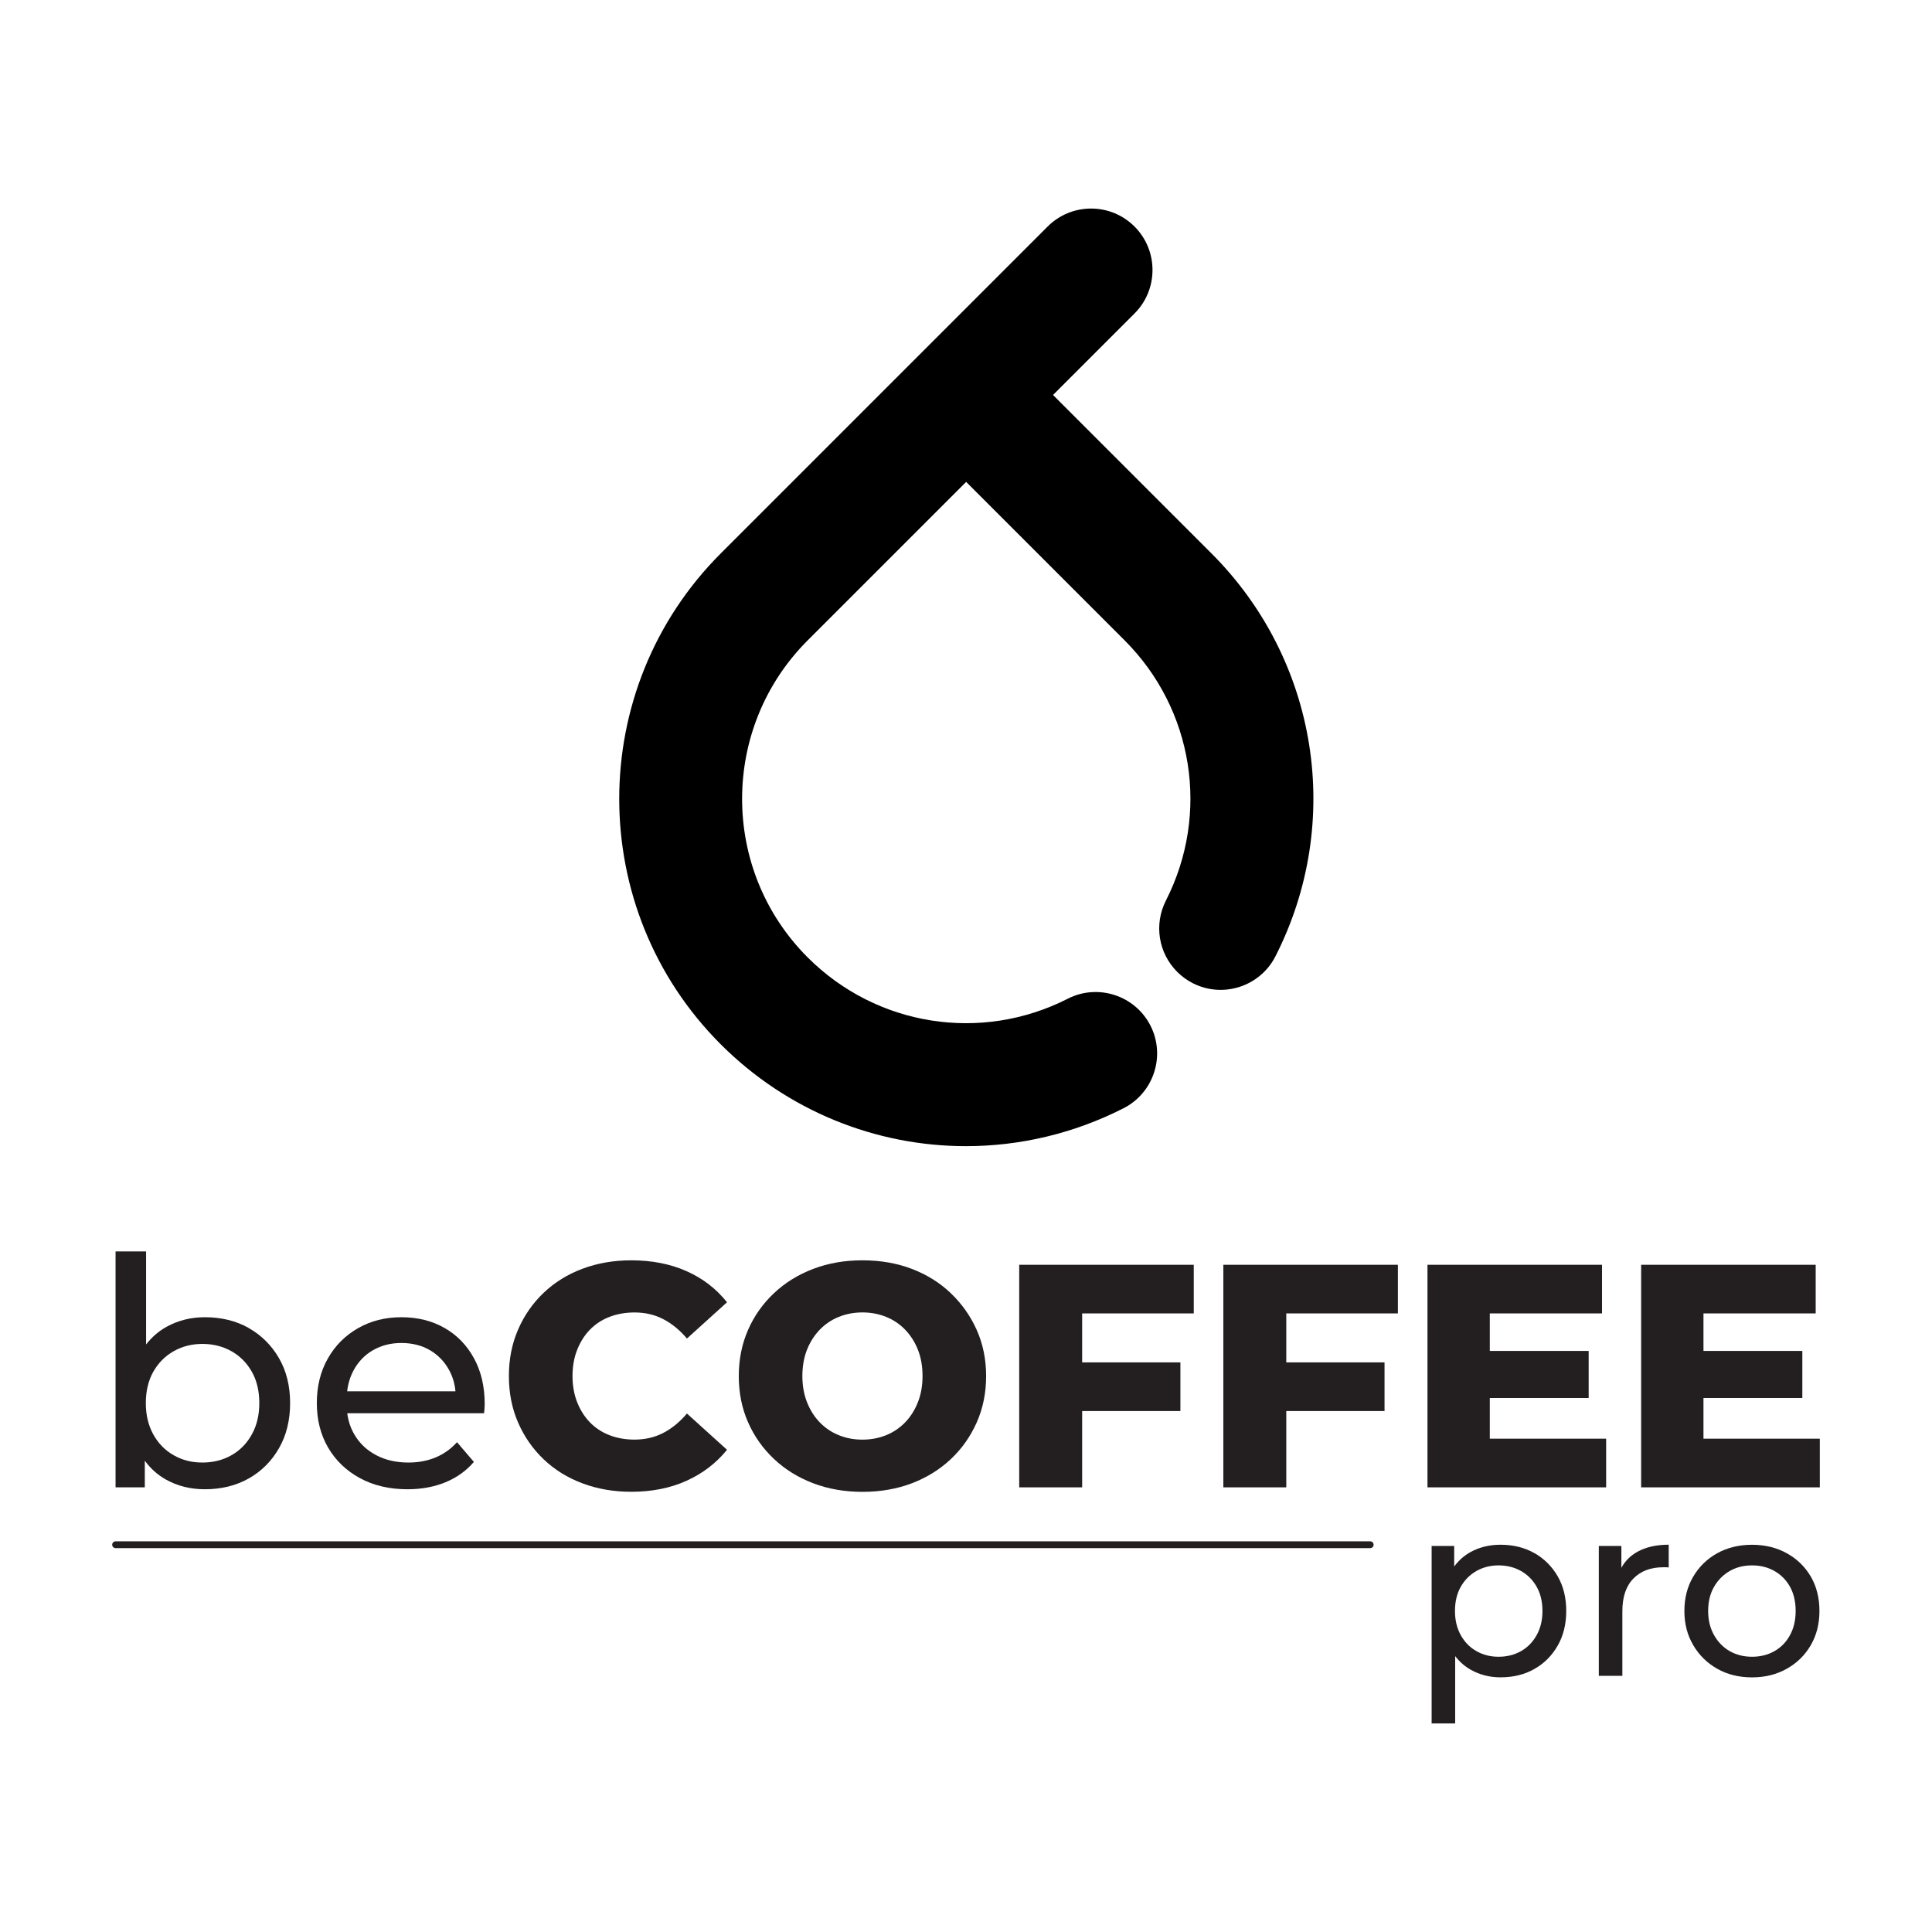
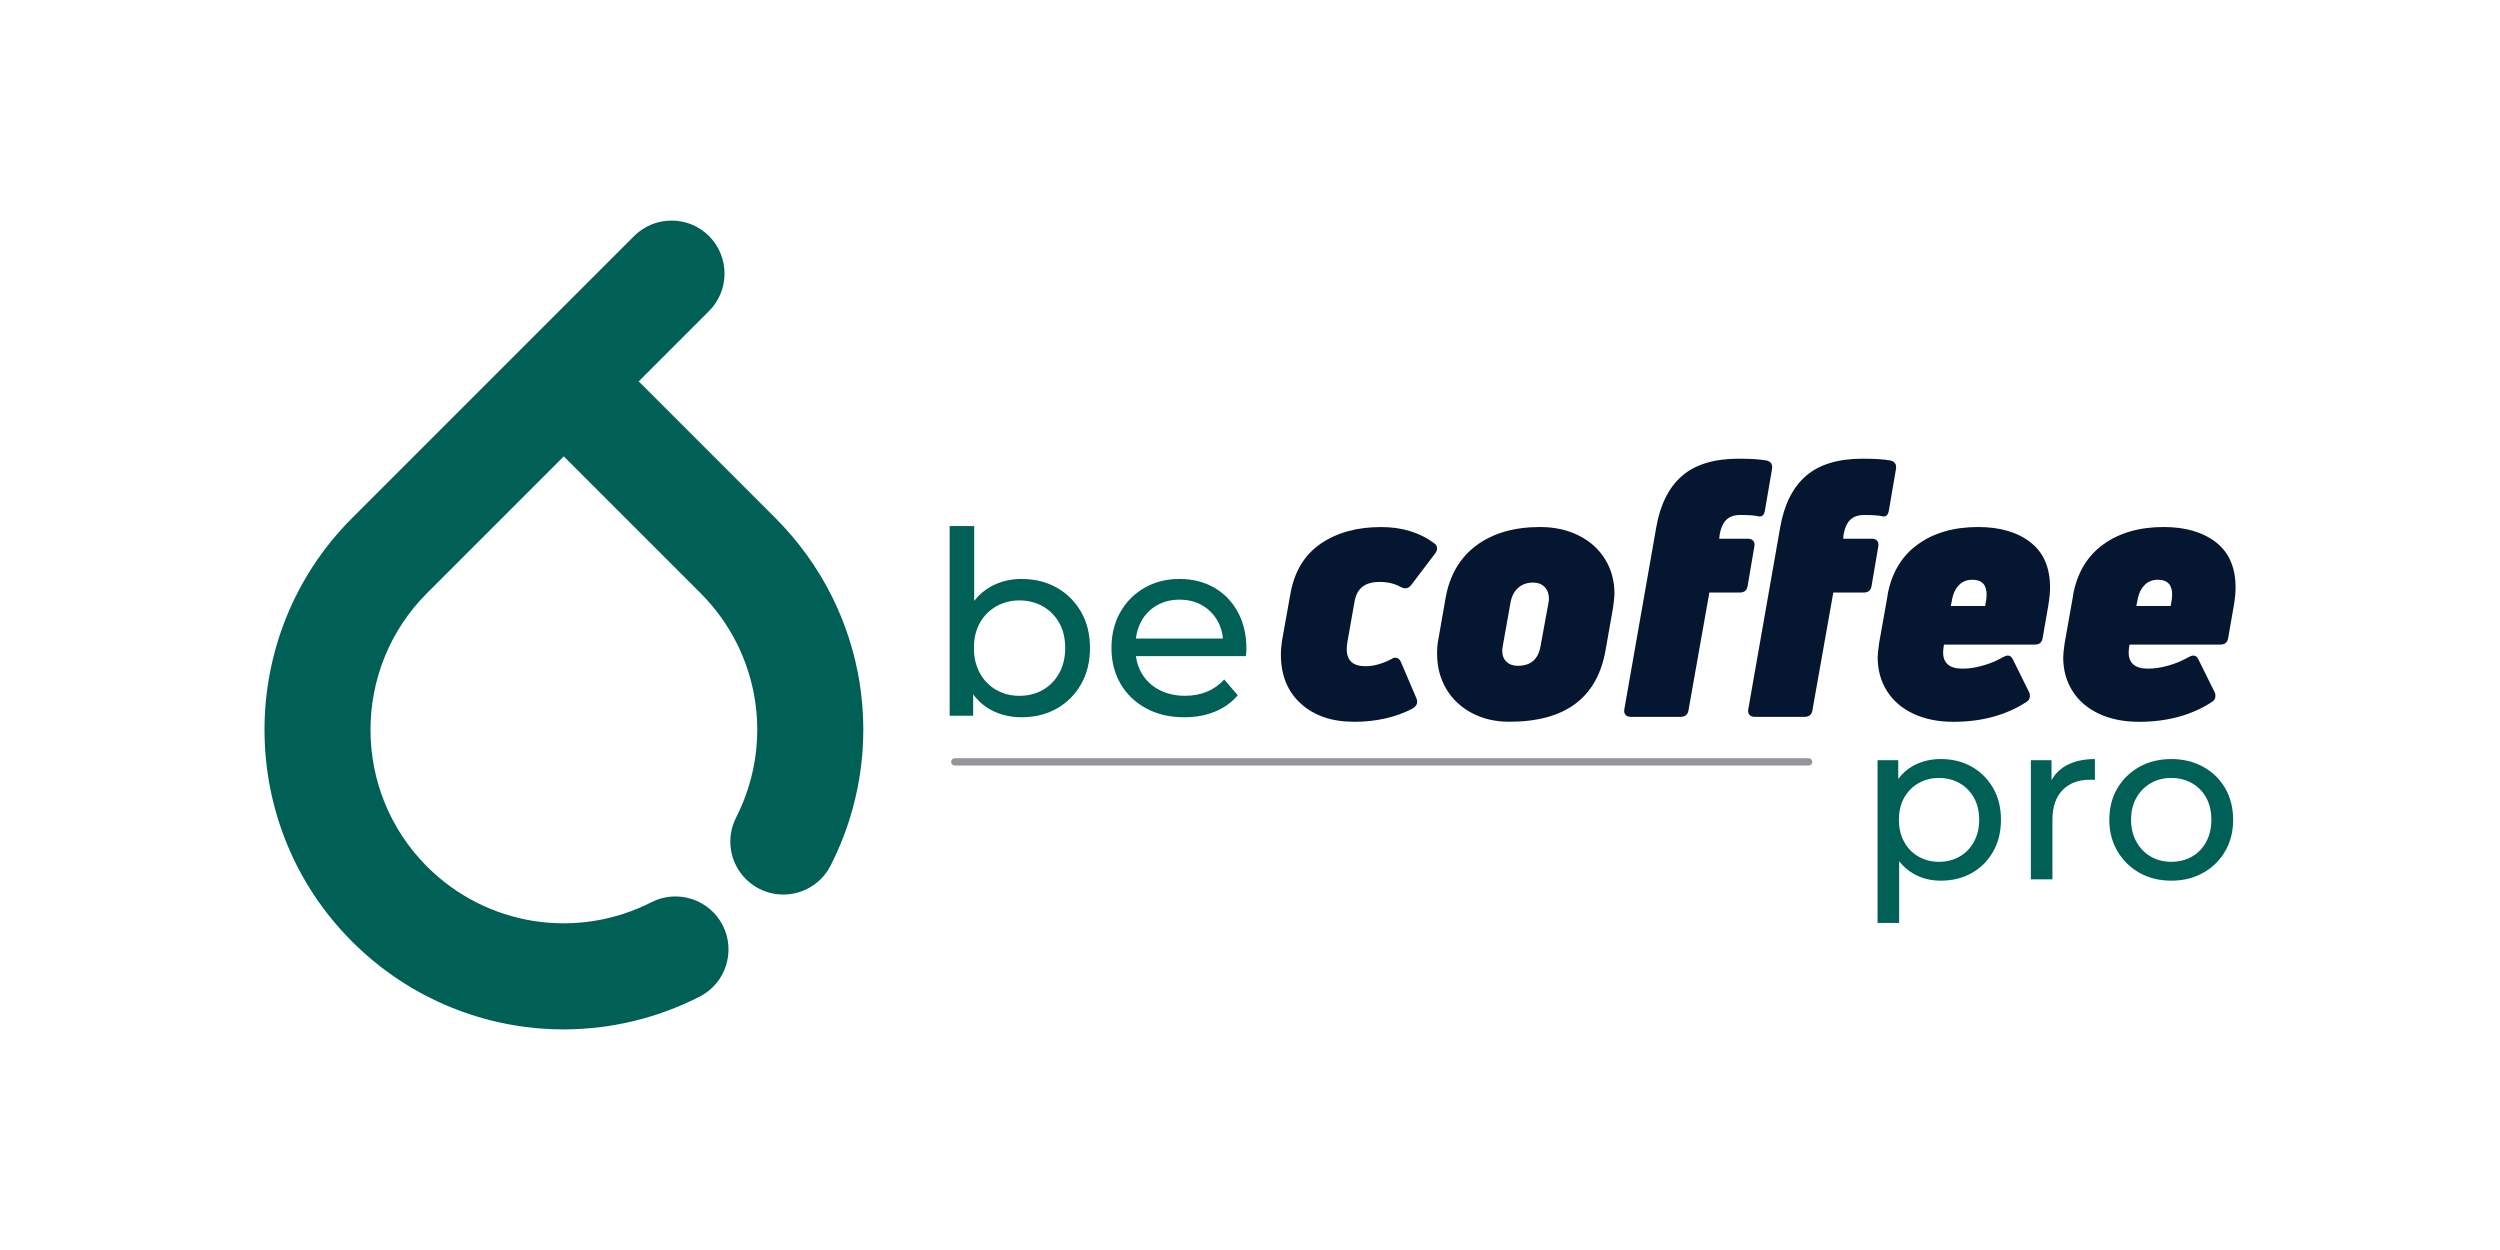
- <svg xmlns="http://www.w3.org/2000/svg" id="Capa_1" data-name="Capa 1" width="200mm" height="200mm" viewBox="0 0 566.93 566.93">
+ <svg xmlns="http://www.w3.org/2000/svg" id="Capa_1" data-name="Capa 1" width="300mm" height="150mm" viewBox="0 0 850.39 425.2">
+   <path d="M263.77,176.24l-46.51-46.51,23.92-23.92c7.03-7.03,7.03-18.47,0-25.5-3.41-3.41-7.94-5.28-12.75-5.28s-9.35,1.88-12.75,5.28l-95.93,95.93c-39.71,39.71-39.71,104.32,0,144.03,19.61,19.61,45.59,29.89,71.96,29.89,15.7,0,31.54-3.64,46.25-11.13,8.86-4.51,12.4-15.39,7.89-24.25h0c-4.52-8.86-15.4-12.4-24.25-7.89-25.46,12.96-56.13,8.09-76.34-12.12-25.65-25.65-25.65-67.38,0-93.02l46.51-46.51,46.51,46.51c20.21,20.21,25.07,50.88,12.11,76.34-3.55,6.98-2.22,15.4,3.32,20.93,1.34,1.34,2.87,2.45,4.57,3.32,8.86,4.51,19.74.97,24.25-7.89,20.07-39.42,12.53-86.92-18.76-118.21Z" fill="#006056" stroke-width="0" />
  <g>
    <g>
-       <path d="M73.01,389.7c-3.73-2.11-8.02-3.17-12.88-3.17-4.11,0-7.85.93-11.24,2.8-2.33,1.28-4.33,3.02-6.02,5.19v-27.3h-8.96v69.23h8.58v-7.82c1.7,2.32,3.76,4.17,6.2,5.53,3.39,1.9,7.2,2.85,11.43,2.85,4.85,0,9.14-1.06,12.88-3.17,3.73-2.11,6.69-5.07,8.86-8.86,2.18-3.79,3.27-8.21,3.27-13.25s-1.09-9.44-3.27-13.2c-2.18-3.76-5.13-6.7-8.86-8.82ZM73.9,420.91c-1.46,2.64-3.45,4.68-5.97,6.11-2.52,1.43-5.36,2.15-8.54,2.15s-5.92-.71-8.44-2.15c-2.52-1.43-4.51-3.47-5.97-6.11-1.46-2.64-2.19-5.71-2.19-9.19s.73-6.61,2.19-9.19c1.46-2.58,3.45-4.59,5.97-6.02,2.52-1.43,5.33-2.15,8.44-2.15s6.02.72,8.54,2.15c2.52,1.43,4.51,3.44,5.97,6.02,1.46,2.58,2.19,5.64,2.19,9.19s-.73,6.55-2.19,9.19Z" fill="#231f20" stroke-width="0" />
-       <path d="M130.48,389.7c-3.67-2.11-7.9-3.17-12.69-3.17s-8.97,1.07-12.74,3.22c-3.76,2.15-6.72,5.12-8.86,8.91-2.15,3.79-3.22,8.15-3.22,13.06s1.1,9.27,3.31,13.06c2.21,3.79,5.32,6.78,9.33,8.96,4.01,2.18,8.66,3.27,13.95,3.27,4.11,0,7.82-.68,11.15-2.05,3.33-1.37,6.11-3.36,8.35-5.97l-4.95-5.79c-1.8,1.99-3.9,3.48-6.3,4.48-2.4,1-5.05,1.49-7.98,1.49-3.55,0-6.69-.71-9.42-2.15-2.74-1.43-4.87-3.44-6.39-6.02-1.12-1.9-1.83-4-2.12-6.3h40.14c.06-.43.11-.9.14-1.4.03-.5.05-.93.05-1.31,0-5.1-1.04-9.56-3.13-13.39-2.08-3.83-4.96-6.8-8.63-8.91ZM109.49,396.19c2.43-1.4,5.19-2.1,8.3-2.1s5.96.7,8.35,2.1c2.39,1.4,4.28,3.34,5.64,5.83,1.04,1.89,1.66,3.97,1.87,6.25h-31.78c.26-2.26.9-4.33,1.91-6.2,1.37-2.52,3.27-4.48,5.69-5.88Z" fill="#231f20" stroke-width="0" />
-       <path d="M173.08,390.22c1.59-1.65,3.5-2.91,5.74-3.78,2.24-.87,4.7-1.31,7.37-1.31,3.11,0,5.92.65,8.44,1.96,2.52,1.31,4.84,3.2,6.95,5.69l11.76-10.64c-3.17-3.98-7.14-7.03-11.9-9.14-4.76-2.11-10.16-3.17-16.19-3.17-5.16,0-9.94.83-14.32,2.47s-8.18,4-11.38,7.04c-3.2,3.05-5.71,6.64-7.51,10.78-1.8,4.14-2.71,8.69-2.71,13.67s.9,9.53,2.71,13.67c1.8,4.14,4.31,7.73,7.51,10.78,3.2,3.05,7,5.4,11.38,7.04,4.39,1.65,9.16,2.47,14.32,2.47,6.03,0,11.43-1.07,16.19-3.22,4.76-2.15,8.72-5.18,11.9-9.1l-11.76-10.64c-2.12,2.49-4.43,4.38-6.95,5.69-2.52,1.31-5.33,1.96-8.44,1.96-2.67,0-5.13-.43-7.37-1.31-2.24-.87-4.15-2.13-5.74-3.78-1.59-1.65-2.83-3.62-3.73-5.92-.9-2.3-1.35-4.85-1.35-7.65s.45-5.35,1.35-7.65c.9-2.3,2.15-4.28,3.73-5.92Z" fill="#231f20" stroke-width="0" />
-       <path d="M279.02,379.49c-3.23-3.08-7.04-5.46-11.43-7.14-4.39-1.68-9.22-2.52-14.51-2.52s-10.05.84-14.46,2.52c-4.42,1.68-8.26,4.06-11.52,7.14-3.27,3.08-5.8,6.67-7.6,10.78-1.8,4.11-2.71,8.62-2.71,13.53s.9,9.42,2.71,13.53c1.8,4.11,4.34,7.7,7.6,10.78,3.27,3.08,7.11,5.46,11.52,7.14,4.42,1.68,9.24,2.52,14.46,2.52s10.12-.84,14.51-2.52c4.39-1.68,8.19-4.04,11.43-7.09,3.23-3.05,5.77-6.64,7.6-10.78,1.83-4.14,2.75-8.66,2.75-13.57s-.92-9.42-2.75-13.53c-1.84-4.11-4.37-7.7-7.6-10.78ZM269.36,411.44c-.9,2.3-2.15,4.28-3.73,5.92-1.59,1.65-3.45,2.91-5.6,3.78-2.15.87-4.46,1.31-6.95,1.31s-4.8-.43-6.95-1.31c-2.15-.87-4.01-2.13-5.6-3.78-1.59-1.65-2.83-3.62-3.73-5.92-.9-2.3-1.35-4.85-1.35-7.65s.45-5.43,1.35-7.7c.9-2.27,2.15-4.23,3.73-5.88,1.59-1.65,3.45-2.91,5.6-3.78,2.15-.87,4.46-1.31,6.95-1.31s4.8.44,6.95,1.31c2.15.87,4.01,2.13,5.6,3.78,1.59,1.65,2.83,3.61,3.73,5.88.9,2.27,1.35,4.84,1.35,7.7s-.45,5.35-1.35,7.65Z" fill="#231f20" stroke-width="0" />
-       <polygon points="299.08 436.45 317.55 436.45 317.55 414.06 346.38 414.06 346.38 399.78 317.55 399.78 317.55 385.41 350.3 385.41 350.3 371.14 299.08 371.14 299.08 436.45" fill="#231f20" stroke-width="0" />
-       <polygon points="358.98 436.45 377.45 436.45 377.45 414.06 406.28 414.06 406.28 399.78 377.45 399.78 377.45 385.41 410.2 385.41 410.2 371.14 358.98 371.14 358.98 436.45" fill="#231f20" stroke-width="0" />
-       <polygon points="437.17 410.23 466.18 410.23 466.18 396.42 437.17 396.42 437.17 385.41 470.1 385.41 470.1 371.14 418.88 371.14 418.88 436.45 471.31 436.45 471.31 422.17 437.17 422.17 437.17 410.23" fill="#231f20" stroke-width="0" />
-       <polygon points="499.87 422.17 499.87 410.23 528.88 410.23 528.88 396.42 499.87 396.42 499.87 385.41 532.8 385.41 532.8 371.14 481.58 371.14 481.58 436.45 534.01 436.45 534.01 422.17 499.87 422.17" fill="#231f20" stroke-width="0" />
+       <path d="M359.47,199.9c-3.48-1.97-7.48-2.96-12-2.96-3.83,0-7.32.87-10.48,2.61-2.17,1.2-4.04,2.82-5.61,4.83v-25.44h-8.35v64.52h8v-7.29c1.58,2.16,3.51,3.88,5.78,5.16,3.16,1.77,6.71,2.65,10.65,2.65,4.52,0,8.52-.98,12-2.96,3.48-1.97,6.23-4.72,8.26-8.26,2.03-3.54,3.04-7.65,3.04-12.35s-1.01-8.8-3.04-12.3c-2.03-3.51-4.78-6.25-8.26-8.22ZM360.29,228.99c-1.36,2.46-3.22,4.36-5.57,5.7-2.35,1.33-5,2-7.96,2s-5.52-.67-7.87-2c-2.35-1.33-4.2-3.23-5.57-5.7-1.36-2.46-2.04-5.32-2.04-8.57s.68-6.16,2.04-8.57c1.36-2.4,3.22-4.27,5.57-5.61,2.35-1.33,4.97-2,7.87-2s5.61.67,7.96,2c2.35,1.33,4.2,3.2,5.57,5.61,1.36,2.41,2.04,5.26,2.04,8.57s-.68,6.1-2.04,8.57Z" fill="#006056" stroke-width="0" />
+       <path d="M413.03,199.9c-3.42-1.97-7.36-2.96-11.83-2.96s-8.36,1-11.87,3c-3.51,2-6.26,4.77-8.26,8.31-2,3.54-3,7.6-3,12.17s1.03,8.64,3.09,12.18c2.06,3.54,4.96,6.32,8.7,8.35,3.74,2.03,8.07,3.04,13,3.04,3.83,0,7.29-.64,10.39-1.91,3.1-1.27,5.7-3.13,7.78-5.57l-4.61-5.39c-1.68,1.86-3.64,3.25-5.87,4.17-2.23.93-4.71,1.39-7.44,1.39-3.3,0-6.23-.67-8.78-2-2.55-1.33-4.54-3.2-5.96-5.61-1.05-1.77-1.7-3.73-1.98-5.87h37.41c.06-.41.1-.84.13-1.3.03-.46.04-.87.04-1.22,0-4.75-.97-8.91-2.91-12.48-1.94-3.57-4.62-6.33-8.04-8.31ZM393.47,205.94c2.26-1.3,4.84-1.96,7.74-1.96s5.55.65,7.78,1.96c2.23,1.3,3.99,3.12,5.26,5.43.97,1.76,1.55,3.7,1.75,5.83h-29.62c.24-2.11.84-4.04,1.78-5.78,1.27-2.35,3.04-4.17,5.3-5.48Z" fill="#006056" stroke-width="0" />
    </g>
-     <path d="M355.51,162.41l-46.51-46.51,23.92-23.92c7.03-7.03,7.03-18.47,0-25.5-3.41-3.41-7.94-5.28-12.75-5.28s-9.35,1.88-12.75,5.28l-95.93,95.93c-39.71,39.71-39.71,104.32,0,144.03,19.61,19.61,45.59,29.89,71.96,29.89,15.7,0,31.54-3.64,46.25-11.13,8.86-4.51,12.4-15.39,7.89-24.25h0c-4.52-8.86-15.4-12.4-24.25-7.89-25.46,12.96-56.13,8.09-76.34-12.12-25.65-25.65-25.65-67.38,0-93.02l46.51-46.51,46.51,46.51c20.21,20.21,25.07,50.88,12.11,76.34-3.55,6.98-2.22,15.4,3.32,20.93,1.34,1.34,2.87,2.45,4.57,3.32,8.86,4.51,19.74.97,24.25-7.89,20.07-39.42,12.53-86.92-18.76-118.21Z" stroke-width="0" />
-   </g>
-   <g>
    <g>
-       <path d="M450.24,455.74c-2.88-1.63-6.19-2.45-9.93-2.45-3.26,0-6.2.72-8.81,2.16-1.88,1.04-3.47,2.45-4.78,4.23v-6.03h-6.62v52.08h6.91v-19.75c1.3,1.68,2.84,3.03,4.64,4.03,2.61,1.46,5.5,2.19,8.67,2.19,3.74,0,7.05-.81,9.93-2.45,2.88-1.63,5.15-3.91,6.83-6.83,1.68-2.92,2.52-6.33,2.52-10.21s-.84-7.28-2.52-10.18c-1.68-2.9-3.96-5.17-6.83-6.8ZM450.93,479.8c-1.13,2.04-2.66,3.61-4.6,4.71-1.94,1.1-4.14,1.65-6.58,1.65s-4.57-.55-6.51-1.65c-1.94-1.1-3.48-2.67-4.6-4.71-1.13-2.04-1.69-4.4-1.69-7.08s.56-5.09,1.69-7.08c1.13-1.99,2.66-3.54,4.6-4.64,1.94-1.1,4.11-1.65,6.51-1.65s4.64.55,6.58,1.65c1.94,1.1,3.48,2.65,4.6,4.64,1.13,1.99,1.69,4.35,1.69,7.08s-.56,5.05-1.69,7.08Z" fill="#231f20" stroke-width="0" />
-       <path d="M475.78,460.06v-6.41h-6.62v38.12h6.91v-18.99c0-4.17,1.08-7.36,3.24-9.57,2.16-2.21,5.08-3.31,8.78-3.31h.75c.26,0,.54.02.83.07v-6.69c-3.64,0-6.71.7-9.21,2.09-2.05,1.14-3.6,2.71-4.68,4.69Z" fill="#231f20" stroke-width="0" />
-       <path d="M531.35,462.61c-1.7-2.9-4.05-5.18-7.05-6.83-3-1.66-6.39-2.48-10.18-2.48s-7.24.83-10.21,2.48c-2.97,1.65-5.32,3.94-7.05,6.87-1.73,2.93-2.59,6.28-2.59,10.07s.86,7.08,2.59,10.03,4.08,5.26,7.05,6.94c2.97,1.68,6.38,2.52,10.21,2.52s7.18-.84,10.18-2.52c3-1.68,5.35-3.98,7.05-6.91,1.7-2.92,2.55-6.28,2.55-10.07s-.85-7.2-2.55-10.11ZM525.27,479.8c-1.1,2.04-2.63,3.61-4.57,4.71-1.94,1.1-4.14,1.65-6.58,1.65s-4.63-.55-6.55-1.65c-1.92-1.1-3.45-2.67-4.6-4.71-1.15-2.04-1.73-4.4-1.73-7.08s.58-5.09,1.73-7.08c1.15-1.99,2.69-3.54,4.6-4.64,1.92-1.1,4.1-1.65,6.55-1.65s4.64.55,6.58,1.65c1.94,1.1,3.46,2.65,4.57,4.64,1.1,1.99,1.65,4.35,1.65,7.08s-.55,5.05-1.65,7.08Z" fill="#231f20" stroke-width="0" />
+       <path d="M670.7,260.8c-3.06-1.73-6.58-2.6-10.55-2.6-3.47,0-6.59.77-9.37,2.29-2,1.1-3.69,2.61-5.08,4.5v-6.41h-7.03v55.36h7.34v-20.99c1.38,1.78,3.02,3.22,4.93,4.29,2.78,1.56,5.85,2.33,9.21,2.33,3.98,0,7.49-.87,10.55-2.6,3.06-1.73,5.48-4.15,7.26-7.26,1.78-3.11,2.68-6.73,2.68-10.86s-.89-7.73-2.68-10.82c-1.79-3.08-4.21-5.49-7.26-7.23ZM671.43,286.38c-1.2,2.17-2.83,3.84-4.89,5.01-2.06,1.17-4.4,1.76-7,1.76s-4.86-.59-6.92-1.76c-2.06-1.17-3.7-2.84-4.89-5.01-1.2-2.17-1.8-4.68-1.8-7.53s.6-5.42,1.8-7.53c1.2-2.12,2.83-3.76,4.89-4.93,2.06-1.17,4.37-1.76,6.92-1.76s4.93.59,7,1.76c2.06,1.17,3.7,2.82,4.89,4.93,1.2,2.12,1.8,4.63,1.8,7.53s-.6,5.36-1.8,7.53Z" fill="#006056" stroke-width="0" />
+       <path d="M697.84,265.4v-6.82h-7.03v40.53h7.34v-20.19c0-4.43,1.15-7.82,3.44-10.17,2.29-2.34,5.4-3.52,9.33-3.52h.8c.28,0,.57.03.88.08v-7.11c-3.87,0-7.14.74-9.79,2.22-2.17,1.21-3.83,2.88-4.97,4.98Z" fill="#006056" stroke-width="0" />
+       <path d="M756.91,268.1c-1.81-3.08-4.31-5.51-7.49-7.26-3.19-1.76-6.79-2.64-10.82-2.64s-7.7.88-10.86,2.64c-3.16,1.76-5.66,4.19-7.49,7.3-1.84,3.11-2.75,6.68-2.75,10.7s.92,7.53,2.75,10.67c1.84,3.14,4.33,5.6,7.49,7.38,3.16,1.78,6.78,2.68,10.86,2.68s7.63-.89,10.82-2.68c3.18-1.78,5.68-4.23,7.49-7.34,1.81-3.11,2.71-6.68,2.71-10.7s-.91-7.66-2.71-10.74ZM750.45,286.38c-1.17,2.17-2.79,3.84-4.86,5.01-2.06,1.17-4.4,1.76-7,1.76s-4.92-.59-6.96-1.76c-2.04-1.17-3.67-2.84-4.89-5.01-1.22-2.17-1.84-4.68-1.84-7.53s.61-5.42,1.84-7.53c1.22-2.12,2.85-3.76,4.89-4.93,2.04-1.17,4.36-1.76,6.96-1.76s4.93.59,7,1.76c2.06,1.17,3.68,2.82,4.86,4.93,1.17,2.12,1.76,4.63,1.76,7.53s-.59,5.36-1.76,7.53Z" fill="#006056" stroke-width="0" />
    </g>
-     <path d="M402.07,454.29H33.92c-.55,0-1-.45-1-1s.45-1,1-1h368.16c.55,0,1,.45,1,1s-.45,1-1,1Z" fill="#231f20" stroke-width="0" />
+     <path d="M615.23,260.4h-290.47c-.68,0-1.24-.55-1.24-1.24s.55-1.24,1.24-1.24h290.47c.68,0,1.24.55,1.24,1.24s-.55,1.24-1.24,1.24Z" fill="#939598" stroke-width="0" />
+     <g>
+       <path d="M460.4,245.51c-7.39,0-13.35-2.05-17.89-6.14-4.54-4.1-6.81-9.68-6.81-16.74,0-1.69.2-3.65.6-5.9l2.65-14.81c1.36-7.55,4.8-13.21,10.3-16.98,5.5-3.77,12.35-5.66,20.54-5.66,7.15,0,13.17,1.85,18.07,5.54.64.4.96.96.96,1.69,0,.64-.2,1.2-.6,1.69l-8.31,10.96c-.56.64-1.2.96-1.93.96-.48,0-1-.16-1.57-.48-2.01-1.12-4.38-1.69-7.11-1.69-2.49,0-4.44.54-5.84,1.63-1.41,1.08-2.31,2.79-2.71,5.12l-2.41,13.61c-.16,1.12-.24,1.97-.24,2.53,0,3.85,2.13,5.78,6.38,5.78,2.73,0,5.66-.8,8.79-2.41.4-.32.88-.48,1.45-.48.8,0,1.4.48,1.81,1.45l5.3,12.41c.16.32.24.72.24,1.2,0,.8-.48,1.53-1.45,2.17-5.78,3.05-12.53,4.58-20.24,4.58Z" fill="#051730" stroke-width="0" />
+       <path d="M546.16,221.06c-2.81,16.3-13.73,24.45-32.76,24.45-4.82,0-9.09-1.01-12.83-3.01-3.73-2.01-6.62-4.76-8.67-8.25-2.05-3.49-3.07-7.49-3.07-11.98,0-1.77.16-3.45.48-5.06l2.41-13.73c1.36-7.79,4.86-13.77,10.48-17.95,5.62-4.17,12.85-6.26,21.68-6.26,4.9,0,9.27.96,13.13,2.89,3.85,1.93,6.84,4.62,8.97,8.07,2.13,3.45,3.19,7.35,3.19,11.68,0,.96-.16,2.57-.48,4.82l-2.53,14.33ZM511.23,219.49c-.16.8-.24,1.41-.24,1.81,0,1.61.48,2.87,1.44,3.79.96.92,2.25,1.39,3.85,1.39,4.34,0,6.91-2.17,7.71-6.5l2.65-14.45c.16-.8.24-1.4.24-1.81,0-1.69-.48-3.03-1.45-4.04-.96-1-2.29-1.51-3.97-1.51-2.01,0-3.67.58-5,1.75-1.33,1.17-2.19,2.75-2.59,4.76l-2.65,14.82Z" fill="#051730" stroke-width="0" />
+       <path d="M592.05,175.17c-2.09,0-3.69.54-4.82,1.63-1.12,1.08-1.89,2.79-2.29,5.12l-.12,1.33h9.76c.8,0,1.4.24,1.81.72.4.48.52,1.13.36,1.93l-2.29,13.49c-.24,1.44-1.13,2.17-2.65,2.17h-10.36l-7.11,40.11c-.24,1.45-1.13,2.17-2.65,2.17h-16.98c-.8,0-1.41-.24-1.81-.72-.4-.48-.52-1.12-.36-1.93l10.84-61.79c1.36-7.79,4.29-13.63,8.79-17.53,4.5-3.89,10.92-5.84,19.27-5.84,4.01,0,7.15.2,9.4.6,1.52.32,2.17,1.29,1.93,2.89l-2.41,14.09c-.24,1.53-.92,2.21-2.05,2.05-1.2-.32-3.29-.48-6.26-.48Z" fill="#051730" stroke-width="0" />
+       <path d="M634.21,175.17c-2.09,0-3.69.54-4.82,1.63s-1.89,2.79-2.29,5.12l-.12,1.33h9.76c.8,0,1.4.24,1.81.72.4.48.52,1.13.36,1.93l-2.29,13.49c-.24,1.44-1.13,2.17-2.65,2.17h-10.36l-7.11,40.11c-.24,1.45-1.13,2.17-2.65,2.17h-16.98c-.8,0-1.41-.24-1.81-.72-.4-.48-.52-1.12-.36-1.93l10.84-61.79c1.36-7.79,4.29-13.63,8.79-17.53,4.5-3.89,10.92-5.84,19.27-5.84,4.01,0,7.15.2,9.4.6,1.52.32,2.17,1.29,1.93,2.89l-2.41,14.09c-.24,1.53-.92,2.21-2.05,2.05-1.2-.32-3.29-.48-6.26-.48Z" fill="#051730" stroke-width="0" />
+       <path d="M642.04,202.51c1.36-7.55,4.78-13.31,10.24-17.28,5.46-3.97,12.33-5.96,20.6-5.96,7.39,0,13.31,1.73,17.77,5.18,4.46,3.45,6.69,8.59,6.69,15.42,0,1.69-.2,3.73-.6,6.14l-1.93,11.08c-.24,1.44-1.13,2.17-2.65,2.17h-30.83l-.12.24c-.16,1.12-.24,1.93-.24,2.41,0,3.69,2.21,5.54,6.62,5.54,2.09,0,4.36-.34,6.81-1.02,2.45-.68,4.8-1.67,7.05-2.95.56-.32,1.08-.48,1.57-.48.72,0,1.28.44,1.69,1.33l5.54,11.2c.16.32.24.72.24,1.2,0,.88-.4,1.57-1.2,2.05-6.91,4.5-15.18,6.75-24.81,6.75-5.14,0-9.66-.9-13.55-2.71-3.9-1.81-6.91-4.38-9.03-7.71-2.13-3.33-3.19-7.17-3.19-11.5,0-.96.16-2.57.48-4.82l2.89-16.26ZM675.64,203.96l.12-1.69c0-3.37-1.61-5.06-4.82-5.06-1.85,0-3.35.58-4.52,1.75s-1.95,2.71-2.35,4.64l-.48,2.53h11.68l.36-2.17Z" fill="#051730" stroke-width="0" />
+       <path d="M705.15,202.51c1.36-7.55,4.78-13.31,10.24-17.28,5.46-3.97,12.33-5.96,20.6-5.96,7.39,0,13.31,1.73,17.77,5.18,4.46,3.45,6.69,8.59,6.69,15.42,0,1.69-.2,3.73-.6,6.14l-1.93,11.08c-.24,1.44-1.13,2.17-2.65,2.17h-30.83l-.12.24c-.16,1.12-.24,1.93-.24,2.41,0,3.69,2.21,5.54,6.62,5.54,2.09,0,4.36-.34,6.81-1.02,2.45-.68,4.8-1.67,7.05-2.95.56-.32,1.08-.48,1.57-.48.72,0,1.28.44,1.69,1.33l5.54,11.2c.16.32.24.72.24,1.2,0,.88-.4,1.57-1.2,2.05-6.91,4.5-15.18,6.75-24.81,6.75-5.14,0-9.66-.9-13.55-2.71-3.9-1.81-6.91-4.38-9.03-7.71-2.13-3.33-3.19-7.17-3.19-11.5,0-.96.16-2.57.48-4.82l2.89-16.26ZM738.75,203.96l.12-1.69c0-3.37-1.61-5.06-4.82-5.06-1.85,0-3.35.58-4.52,1.75s-1.95,2.71-2.35,4.64l-.48,2.53h11.68l.36-2.17Z" fill="#051730" stroke-width="0" />
+     </g>
  </g>
</svg>
